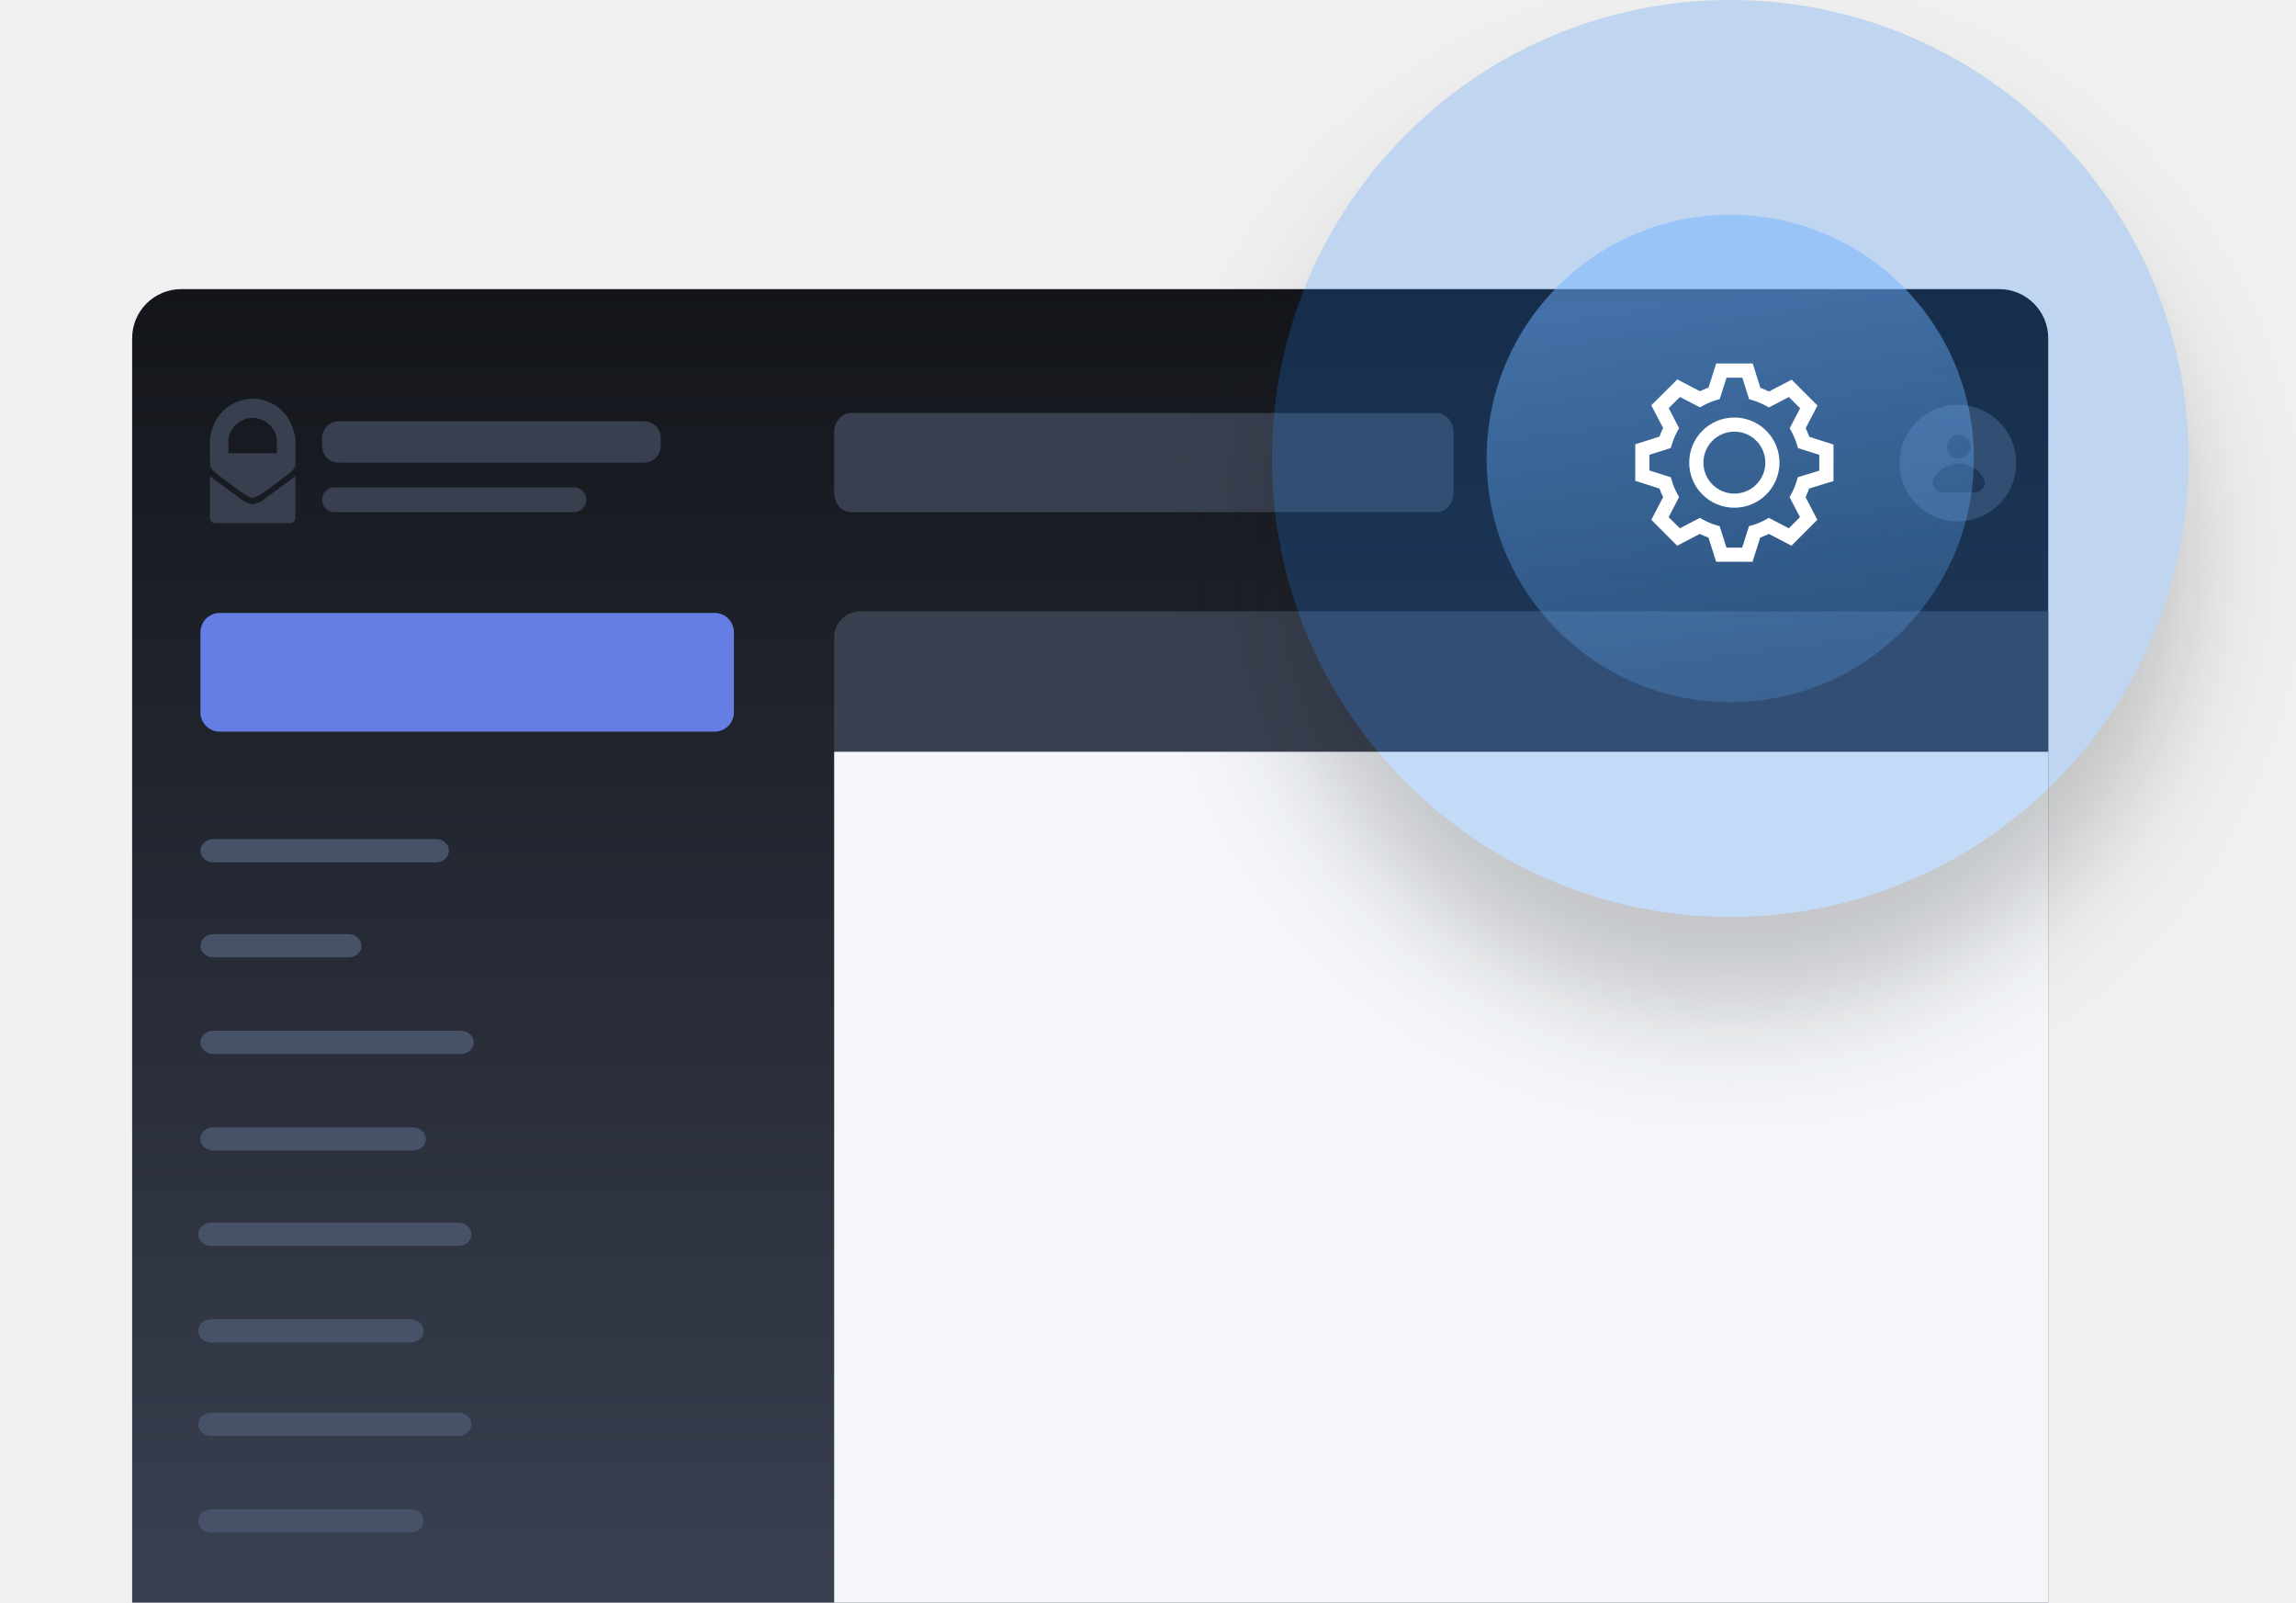
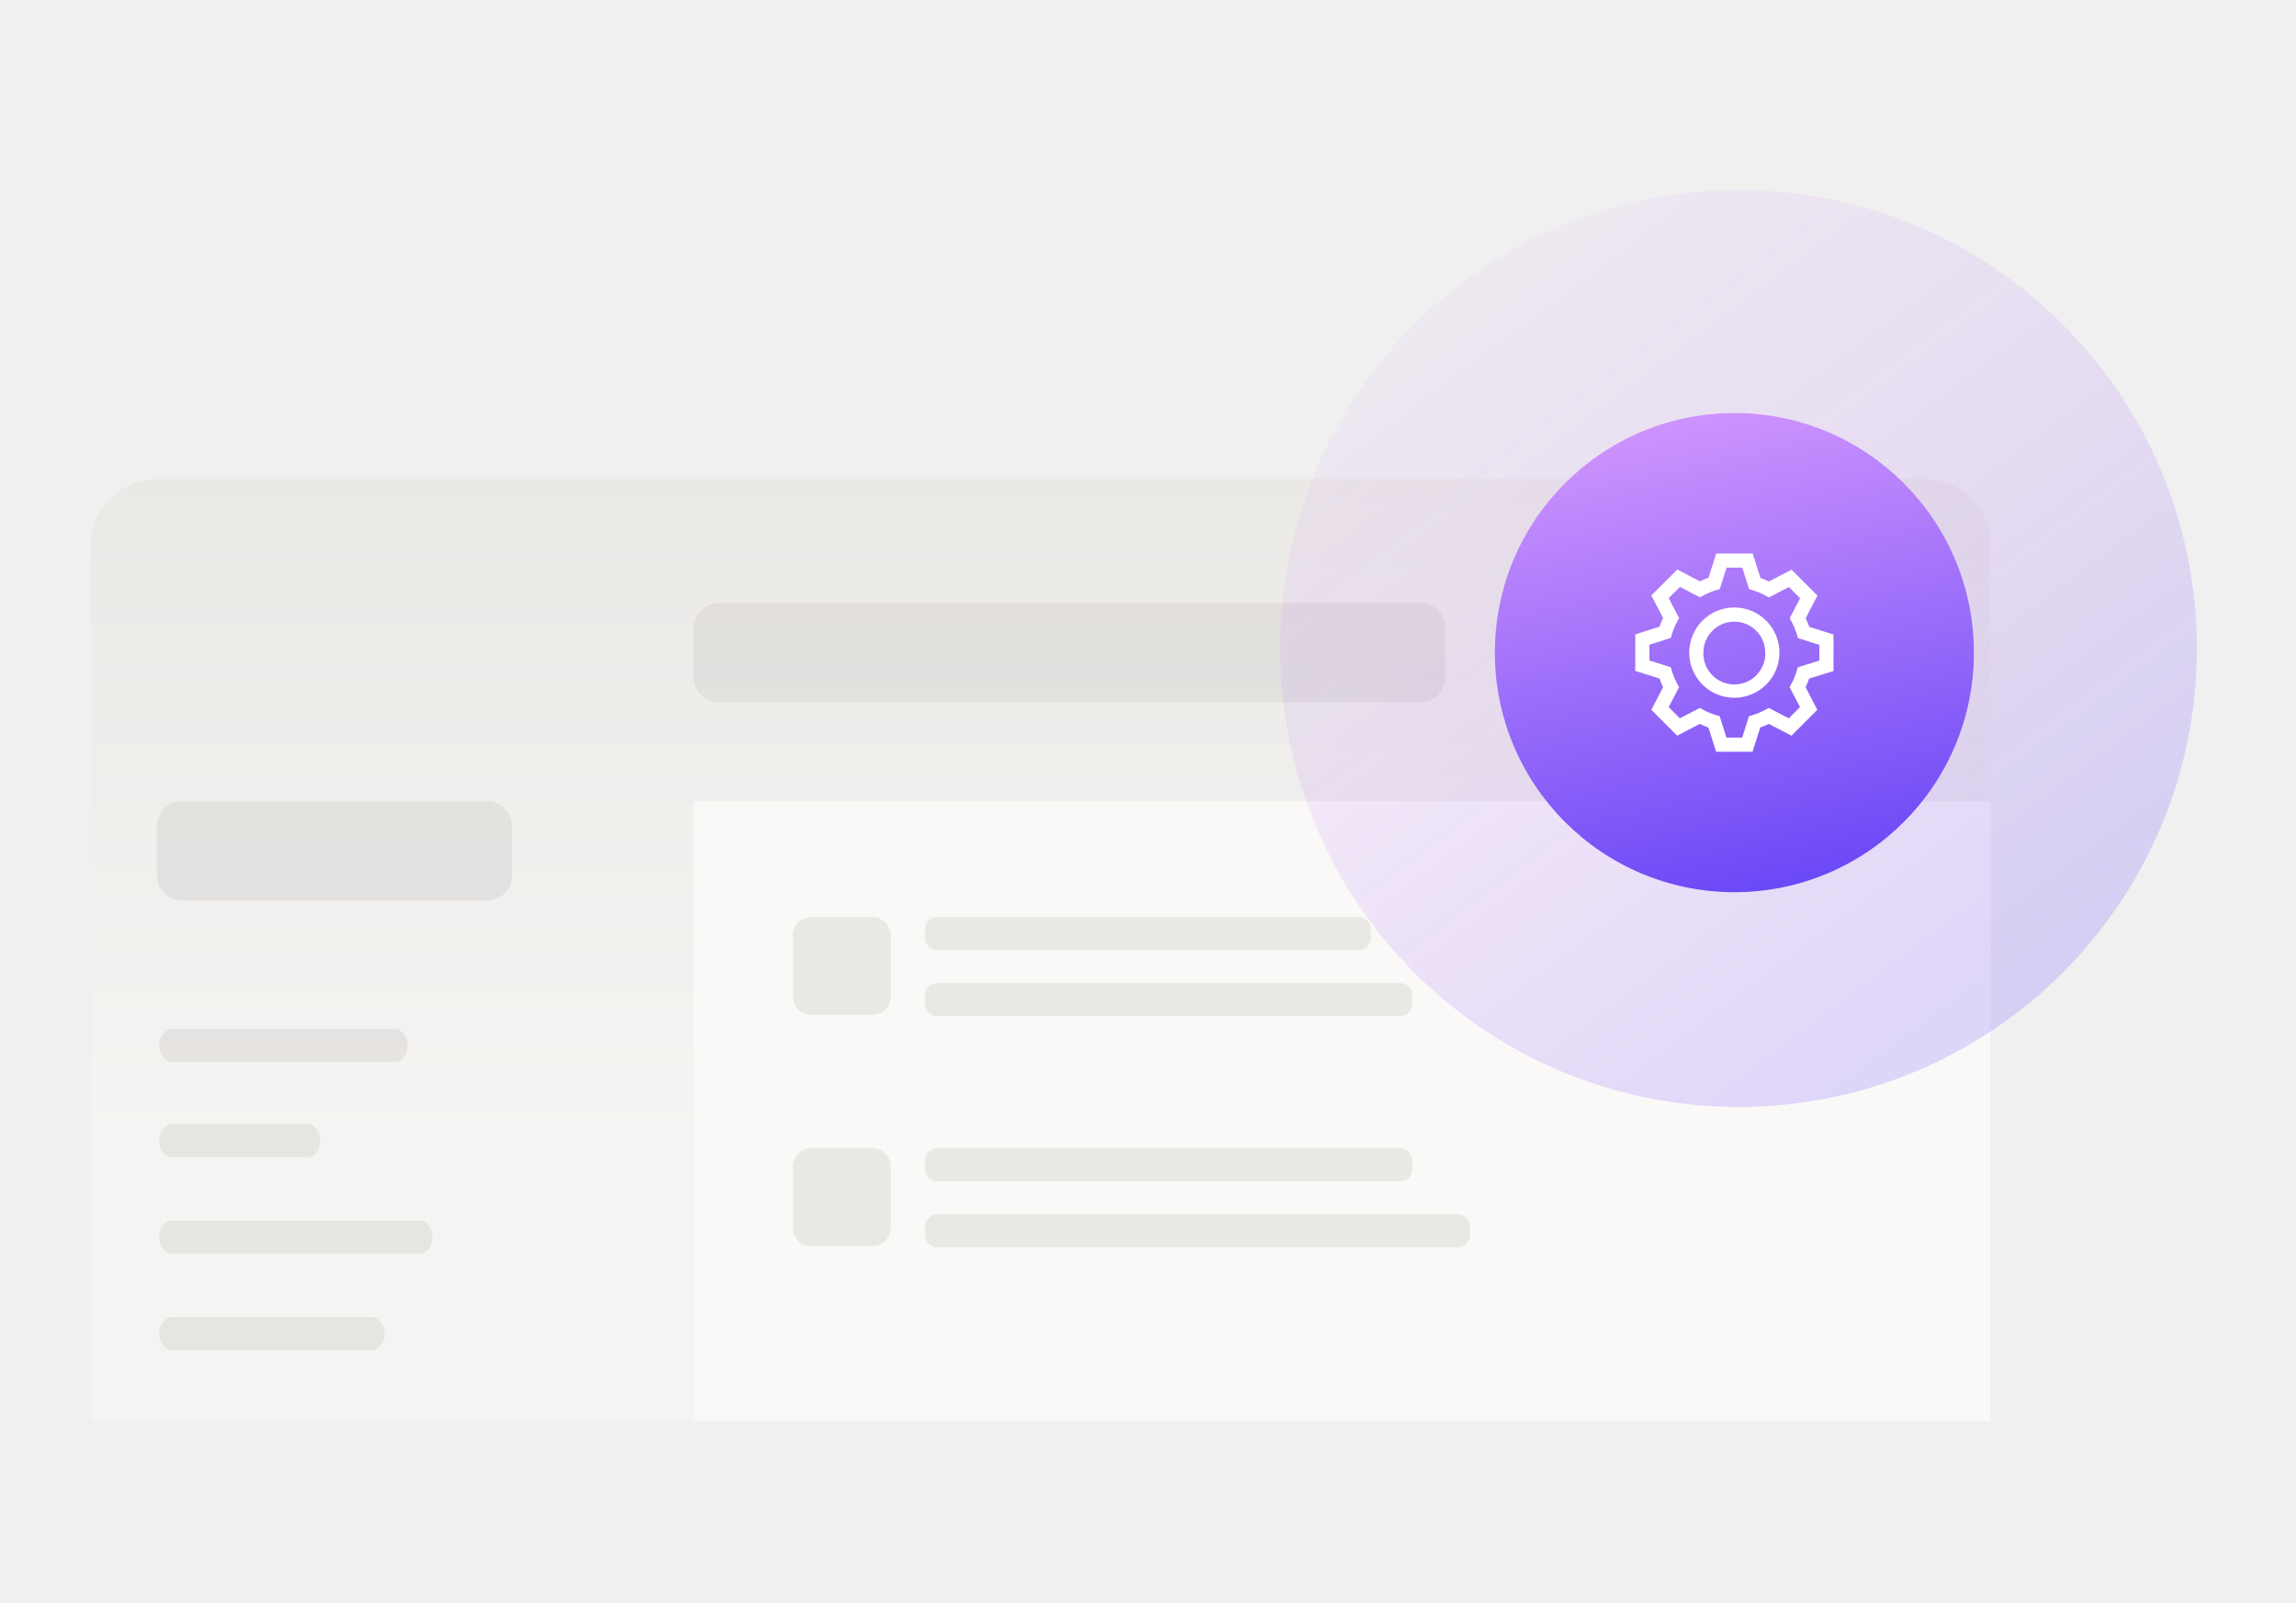
<svg xmlns="http://www.w3.org/2000/svg" width="278" height="194" fill="none" viewBox="0 0 278 194">
-   <defs />
-   <g clip-path="url(#clip0)">
-     <path fill="url(#paint0_linear)" d="M242.06 35H21.94A5.94 5.94 0 0016 40.94V194h232V40.94a5.94 5.94 0 00-5.94-5.94z" />
-     <path fill="#383F4E" d="M30.6 48.25s-4.3-.14-5.18 4.79v3.36s.03.36 1 1.09c.98.73 3.51 2.78 4.17 2.78.67 0 3.2-2.05 4.17-2.78.98-.73 1.01-1.1 1.01-1.1v-3.35c-.88-4.93-5.18-4.79-5.18-4.79zm2.93 6.62h-5.88v-1.83c.6-2.45 2.94-2.48 2.94-2.48s2.35.03 2.94 2.48v1.83z" />
-     <path fill="#383F4E" d="M30.6 61.03s-.67-.07-1.2-.44l-3.98-2.95v5.09s.03.59.65.59h9.04c.63 0 .66-.6.66-.6v-5.08l-3.99 2.95c-.52.37-1.19.44-1.19.44z" />
-     <path fill="#39404F" d="M248 74H104.12a3.16 3.16 0 00-3.12 3.21V91h147V74z" />
-     <path fill="#383F4E" d="M173.94 50h-70.88c-1.14 0-2.06 1.05-2.06 2.34v7.32c0 1.3.92 2.34 2.06 2.34h70.88c1.14 0 2.06-1.05 2.06-2.34v-7.32c0-1.3-.92-2.34-2.06-2.34z" />
-     <path fill="#F4F6F9" d="M248 91H101v103h147V91z" />
-     <path fill="#657EE4" d="M86.52 74.2h-59.9a2.34 2.34 0 00-2.35 2.33v9.7a2.34 2.34 0 002.34 2.34h59.91a2.34 2.34 0 002.34-2.34v-9.7a2.34 2.34 0 00-2.34-2.34z" />
-     <path fill="#475269" d="M52.78 104.39H25.85c-.87 0-1.58-.64-1.58-1.42 0-.77.72-1.4 1.58-1.4h26.93c.86 0 1.58.63 1.58 1.4 0 .78-.72 1.42-1.58 1.42zm-10.59 11.5H25.85c-.87 0-1.58-.63-1.58-1.4 0-.78.72-1.42 1.58-1.42h16.34c.86 0 1.57.64 1.57 1.42.04.77-.67 1.4-1.57 1.4zm7.8 23.39H25.84c-.87 0-1.58-.64-1.58-1.42 0-.77.72-1.4 1.58-1.4h24.13c.86 0 1.58.63 1.58 1.4.03.78-.68 1.42-1.58 1.42z" />
-     <path fill="#F4F6F9" d="M210.19 103.45h-76.74c-.86 0-1.57-.64-1.57-1.41 0-.78.71-1.42 1.57-1.42h76.74c.86 0 1.57.64 1.57 1.42.04.77-.67 1.41-1.57 1.41zm-55.94 8.76h-20.8c-.86 0-1.57-.64-1.57-1.41 0-.77.71-1.41 1.57-1.41h20.8c.86 0 1.58.64 1.58 1.4.03.82-.68 1.42-1.58 1.42z" />
-     <path fill="#475269" d="M55.78 127.59H25.85c-.87 0-1.58-.64-1.58-1.42 0-.77.72-1.4 1.58-1.4h29.93c.86 0 1.58.63 1.58 1.4 0 .78-.72 1.42-1.58 1.42zm-6.07 34.93H25.57c-.86 0-1.57-.64-1.57-1.42 0-.77.71-1.4 1.57-1.4h24.14c.86 0 1.57.63 1.57 1.4.04.78-.67 1.42-1.57 1.42zm5.8-11.7H25.57c-.86 0-1.57-.63-1.57-1.4 0-.78.71-1.42 1.57-1.42h29.94c.86 0 1.57.64 1.57 1.41 0 .78-.71 1.41-1.57 1.41zm-5.8 34.7H25.57c-.86 0-1.57-.64-1.57-1.42 0-.77.71-1.4 1.57-1.4h24.14c.86 0 1.57.63 1.57 1.4.04.78-.67 1.42-1.57 1.42zm5.8-11.7H25.57c-.86 0-1.57-.63-1.57-1.4 0-.78.71-1.42 1.57-1.42h29.94c.86 0 1.57.64 1.57 1.41 0 .78-.71 1.41-1.57 1.41z" />
-     <path fill="#383F4E" d="M237.06 63.12a7.06 7.06 0 10-7.06-7.06c0 3.9 3.16 7.06 7.06 7.06z" />
-     <path fill="#1F222A" d="M237.2 55.5a1.45 1.45 0 100-2.9 1.45 1.45 0 000 2.9zm-2.03 4.08c-.87 0-1.45-.94-1.03-1.67a3.48 3.48 0 013.02-1.8c1.29 0 2.44.7 3.02 1.8.42.74-.16 1.67-1.03 1.67h-3.98z" />
-     <path fill="#F4F6F9" d="M121.99 99.02h-8.93a3.12 3.12 0 00-3.12 3.11v8.93a3.12 3.12 0 003.12 3.12h8.93a3.12 3.12 0 003.11-3.12v-8.93a3.12 3.12 0 00-3.11-3.11zm69.37 30h-57.9c-.87 0-1.58-.64-1.58-1.41 0-.77.71-1.41 1.57-1.41h57.9c.87 0 1.58.64 1.58 1.41.04.77-.67 1.41-1.57 1.41zm19.39 8.76h-77.3c-.86 0-1.57-.64-1.57-1.4 0-.78.71-1.42 1.57-1.42h77.3c.86 0 1.57.64 1.57 1.41.04.77-.67 1.41-1.57 1.41zm-88.76-13.23h-8.93a3.12 3.12 0 00-3.12 3.12v8.93a3.12 3.12 0 003.12 3.11h8.93a3.12 3.12 0 003.11-3.11v-8.93a3.12 3.12 0 00-3.11-3.12z" />
-     <rect width="41" height="5" x="39" y="51" fill="#383F4E" rx="2" />
-     <rect width="32" height="3" x="39" y="59" fill="#383F4E" rx="1.5" />
-     <g filter="url(#filter0_d)" opacity=".23">
-       <circle cx="209.5" cy="55.5" r="55.5" fill="#1D7EF1" />
-     </g>
-     <circle cx="209.5" cy="55.5" r="29.5" fill="url(#paint1_linear)" fill-opacity=".5" />
-     <path fill="#fff" fill-rule="evenodd" d="M207.8 44h4.42l.93 2.95c.35.13.7.27 1.04.44l2.74-1.43 3.13 3.13-1.43 2.74c.17.34.31.69.44 1.05l2.93.93v4.42l-2.95.91c-.12.36-.27.7-.43 1.04l1.42 2.74-3.13 3.14-2.74-1.43a9.98 9.98 0 01-1.04.44L212.2 68h-4.41l-.93-2.93a9.9 9.9 0 01-1.05-.44l-2.74 1.43-3.13-3.14 1.43-2.74a9.83 9.83 0 01-.44-1.04L198 58.2v-4.42l2.93-.93c.13-.36.27-.7.44-1.04l-1.43-2.75 3.15-3.13 2.74 1.43a9.98 9.98 0 011.04-.44l.93-2.93zm1.25 1.71l-.82 2.6-.43.12a8.29 8.29 0 00-1.57.66l-.4.22-2.42-1.26-1.36 1.35 1.25 2.42-.21.4a8.23 8.23 0 00-.66 1.57l-.13.44-2.59.82v1.9l2.6.82.12.44c.16.54.38 1.06.66 1.57l.21.4-1.26 2.42 1.36 1.35 2.42-1.26.4.22a8.3 8.3 0 001.57.66l.43.13.82 2.59h1.9l.83-2.6.43-.12a8.29 8.29 0 001.57-.66l.4-.22 2.42 1.26 1.35-1.35-1.26-2.42.22-.4a8.29 8.29 0 00.65-1.57l.13-.44 2.6-.8v-1.91l-2.58-.82-.13-.43a8.22 8.22 0 00-.66-1.57l-.21-.4 1.26-2.42-1.36-1.36-2.42 1.26-.4-.22a8.3 8.3 0 00-1.57-.65l-.43-.13-.82-2.6h-1.9zm.94 6.54a3.75 3.75 0 00-3.74 3.75 3.75 3.75 0 107.5 0 3.75 3.75 0 00-3.76-3.75zM204.53 56a5.46 5.46 0 015.46-5.46 5.46 5.46 0 015.47 5.46 5.46 5.46 0 01-5.47 5.46 5.46 5.46 0 01-5.46-5.46z" clip-rule="evenodd" />
-   </g>
+   <rect width="12" height="12" x="219" y="73" fill="#fff" rx="3" />
+   <path fill="url(#paint0_linear_5741_18639)" d="M233 58H19a8 8 0 00-8 8v106h230V66a8 8 0 00-8-8z" />
+   <path fill="#D1CFCD" d="M172 73H87a3 3 0 00-3 3v6a3 3 0 003 3h85a3 3 0 003-3v-6a3 3 0 00-3-3z" opacity=".42" />
+   <path fill="#FAF9F7" d="M241 97H84v75h157V97z" />
+   <path fill="#D1CFCD" d="M59 97H22a3 3 0 00-3 3v6a3 3 0 003 3h37a3 3 0 003-3v-6a3 3 0 00-3-3zM47.782 128.561H20.846c-.861 0-1.573-.905-1.573-2 0-1.096.712-2 1.573-2h26.936c.862 0 1.573.904 1.573 2 0 1.095-.711 2-1.572 2zM37.19 140.074H20.846c-.861 0-1.573-.905-1.573-2s.712-2 1.573-2H37.19c.861 0 1.572.905 1.572 2 .038 1.095-.673 2-1.572 2zM44.983 163.453H20.846c-.861 0-1.573-.905-1.573-2s.712-2 1.573-2h24.137c.861 0 1.573.905 1.573 2 .037 1.095-.674 2-1.573 2zM50.782 151.762H20.846c-.861 0-1.573-.905-1.573-2 0-1.096.712-2 1.573-2h29.936c.862 0 1.573.904 1.573 2 0 1.095-.711 2-1.572 2z" opacity=".42" />
+   <rect width="11.851" height="11.851" x="96" y="111" fill="#EAE8E5" rx="2.222" />
+   <path fill="#EAE8E5" d="M112 112.481a1.48 1.48 0 011.481-1.481h51.038a1.48 1.48 0 011.481 1.481v1.038a1.48 1.48 0 01-1.481 1.481h-51.038a1.48 1.48 0 01-1.481-1.481v-1.038zM112 120.481a1.48 1.48 0 011.481-1.481h56.038a1.48 1.48 0 011.481 1.481v1.038a1.48 1.48 0 01-1.481 1.481h-56.038a1.48 1.48 0 01-1.481-1.481v-1.038z" />
+   <rect width="11.851" height="11.851" x="96" y="139" fill="#EAE8E5" rx="2.222" />
+   <path fill="#EAE8E5" d="M112 140.481a1.48 1.48 0 011.481-1.481h56.038a1.48 1.48 0 011.481 1.481v1.038a1.48 1.48 0 01-1.481 1.481h-56.038a1.48 1.48 0 01-1.481-1.481v-1.038zM112 148.481a1.48 1.48 0 011.481-1.481h63.038a1.48 1.48 0 011.481 1.481v1.038a1.48 1.48 0 01-1.481 1.481h-63.038a1.48 1.48 0 01-1.481-1.481v-1.038z" />
+   <circle cx="210.5" cy="78.5" r="55.5" fill="url(#paint1_linear_5741_18639)" opacity=".2" />
+   <circle cx="210" cy="79" r="29" fill="url(#paint2_linear_5741_18639)" />
+   <path fill="#fff" fill-rule="evenodd" d="M207.801 67h4.416l.929 2.95c.356.125.703.271 1.042.436l2.738-1.426 3.13 3.133-1.425 2.74c.165.34.311.686.436 1.044l2.933.93v4.42l-2.949.915c-.125.356-.27.702-.435 1.041l1.425 2.74-3.131 3.132-2.737-1.426a9.98 9.98 0 01-1.043.436L212.199 91h-4.414l-.929-2.934a9.906 9.906 0 01-1.044-.437l-2.738 1.426-3.13-3.132 1.425-2.74a9.833 9.833 0 01-.436-1.045l-2.933-.93v-4.416l2.933-.93c.125-.358.271-.705.436-1.045l-1.427-2.742 3.149-3.13 2.736 1.426a9.98 9.98 0 011.043-.436l.931-2.935zm1.254 1.714l-.821 2.59-.433.13a8.285 8.285 0 00-1.569.655l-.399.217-2.423-1.261-1.364 1.358 1.258 2.418-.216.4a8.228 8.228 0 00-.657 1.57l-.13.435-2.587.82v1.908l2.587.82.13.434c.163.544.381 1.062.657 1.57l.216.4-1.26 2.421 1.354 1.355 2.419-1.26.4.217a8.294 8.294 0 001.57.655l.434.13.819 2.59h1.905l.821-2.59.433-.13a8.285 8.285 0 001.569-.655l.399-.217 2.419 1.26 1.355-1.355-1.259-2.42.216-.4a8.285 8.285 0 00.655-1.57l.13-.438 2.603-.806V78.06l-2.587-.82-.13-.434a8.225 8.225 0 00-.657-1.57l-.216-.4 1.26-2.421-1.354-1.355-2.419 1.26-.4-.216a8.3 8.3 0 00-1.57-.656l-.434-.13-.821-2.605h-1.903zm.938 6.535A3.749 3.749 0 00206.246 79a3.749 3.749 0 107.495 0 3.75 3.75 0 00-3.748-3.75zM204.531 79a5.463 5.463 0 015.462-5.465A5.463 5.463 0 01215.455 79a5.463 5.463 0 01-5.462 5.465A5.463 5.463 0 01204.531 79z" clip-rule="evenodd" />
  <defs>
-     <linearGradient id="paint0_linear" x1="138.57" x2="138.57" y1="35" y2="194" gradientUnits="userSpaceOnUse">
-       <stop stop-color="#13151A" />
-       <stop offset="1" stop-color="#394050" />
+     <linearGradient id="paint0_linear_5741_18639" x1="126" x2="126" y1="49.5" y2="138.5" gradientUnits="userSpaceOnUse">
+       <stop stop-color="#EAE8E5" />
+       <stop offset="1" stop-color="#F5F4F2" />
    </linearGradient>
-     <linearGradient id="paint1_linear" x1="202.89" x2="209.5" y1="36.99" y2="85" gradientUnits="userSpaceOnUse">
-       <stop stop-color="#6FB1FF" />
-       <stop offset="1" stop-color="#5AB0FF" stop-opacity=".44" />
+     <linearGradient id="paint1_linear_5741_18639" x1="239" x2="173" y1="121" y2="33" gradientUnits="userSpaceOnUse">
+       <stop stop-color="#6D4AFF" />
+       <stop offset="1" stop-color="#C54AFF" stop-opacity=".2" />
    </linearGradient>
-     <clipPath id="clip0">
-       <path fill="#fff" d="M0 0h278v194H0z" />
-     </clipPath>
-     <filter id="filter0_d" width="139" height="139" x="140" y="-3" color-interpolation-filters="sRGB" filterUnits="userSpaceOnUse">
-       <feFlood flood-opacity="0" result="BackgroundImageFix" />
-       <feColorMatrix in="SourceAlpha" values="0 0 0 0 0 0 0 0 0 0 0 0 0 0 0 0 0 0 127 0" />
-       <feOffset dy="11" />
-       <feGaussianBlur stdDeviation="7" />
-       <feColorMatrix values="0 0 0 0 0.086 0 0 0 0 0.098 0 0 0 0 0.118 0 0 0 1 0" />
-       <feBlend in2="BackgroundImageFix" result="effect1_dropShadow" />
-       <feBlend in="SourceGraphic" in2="effect1_dropShadow" result="shape" />
-     </filter>
+     <linearGradient id="paint2_linear_5741_18639" x1="212.788" x2="228.962" y1="30.481" y2="104.654" gradientUnits="userSpaceOnUse">
+       <stop stop-color="#ECAAFF" />
+       <stop offset="1" stop-color="#6A48F6" />
+     </linearGradient>
  </defs>
</svg>
